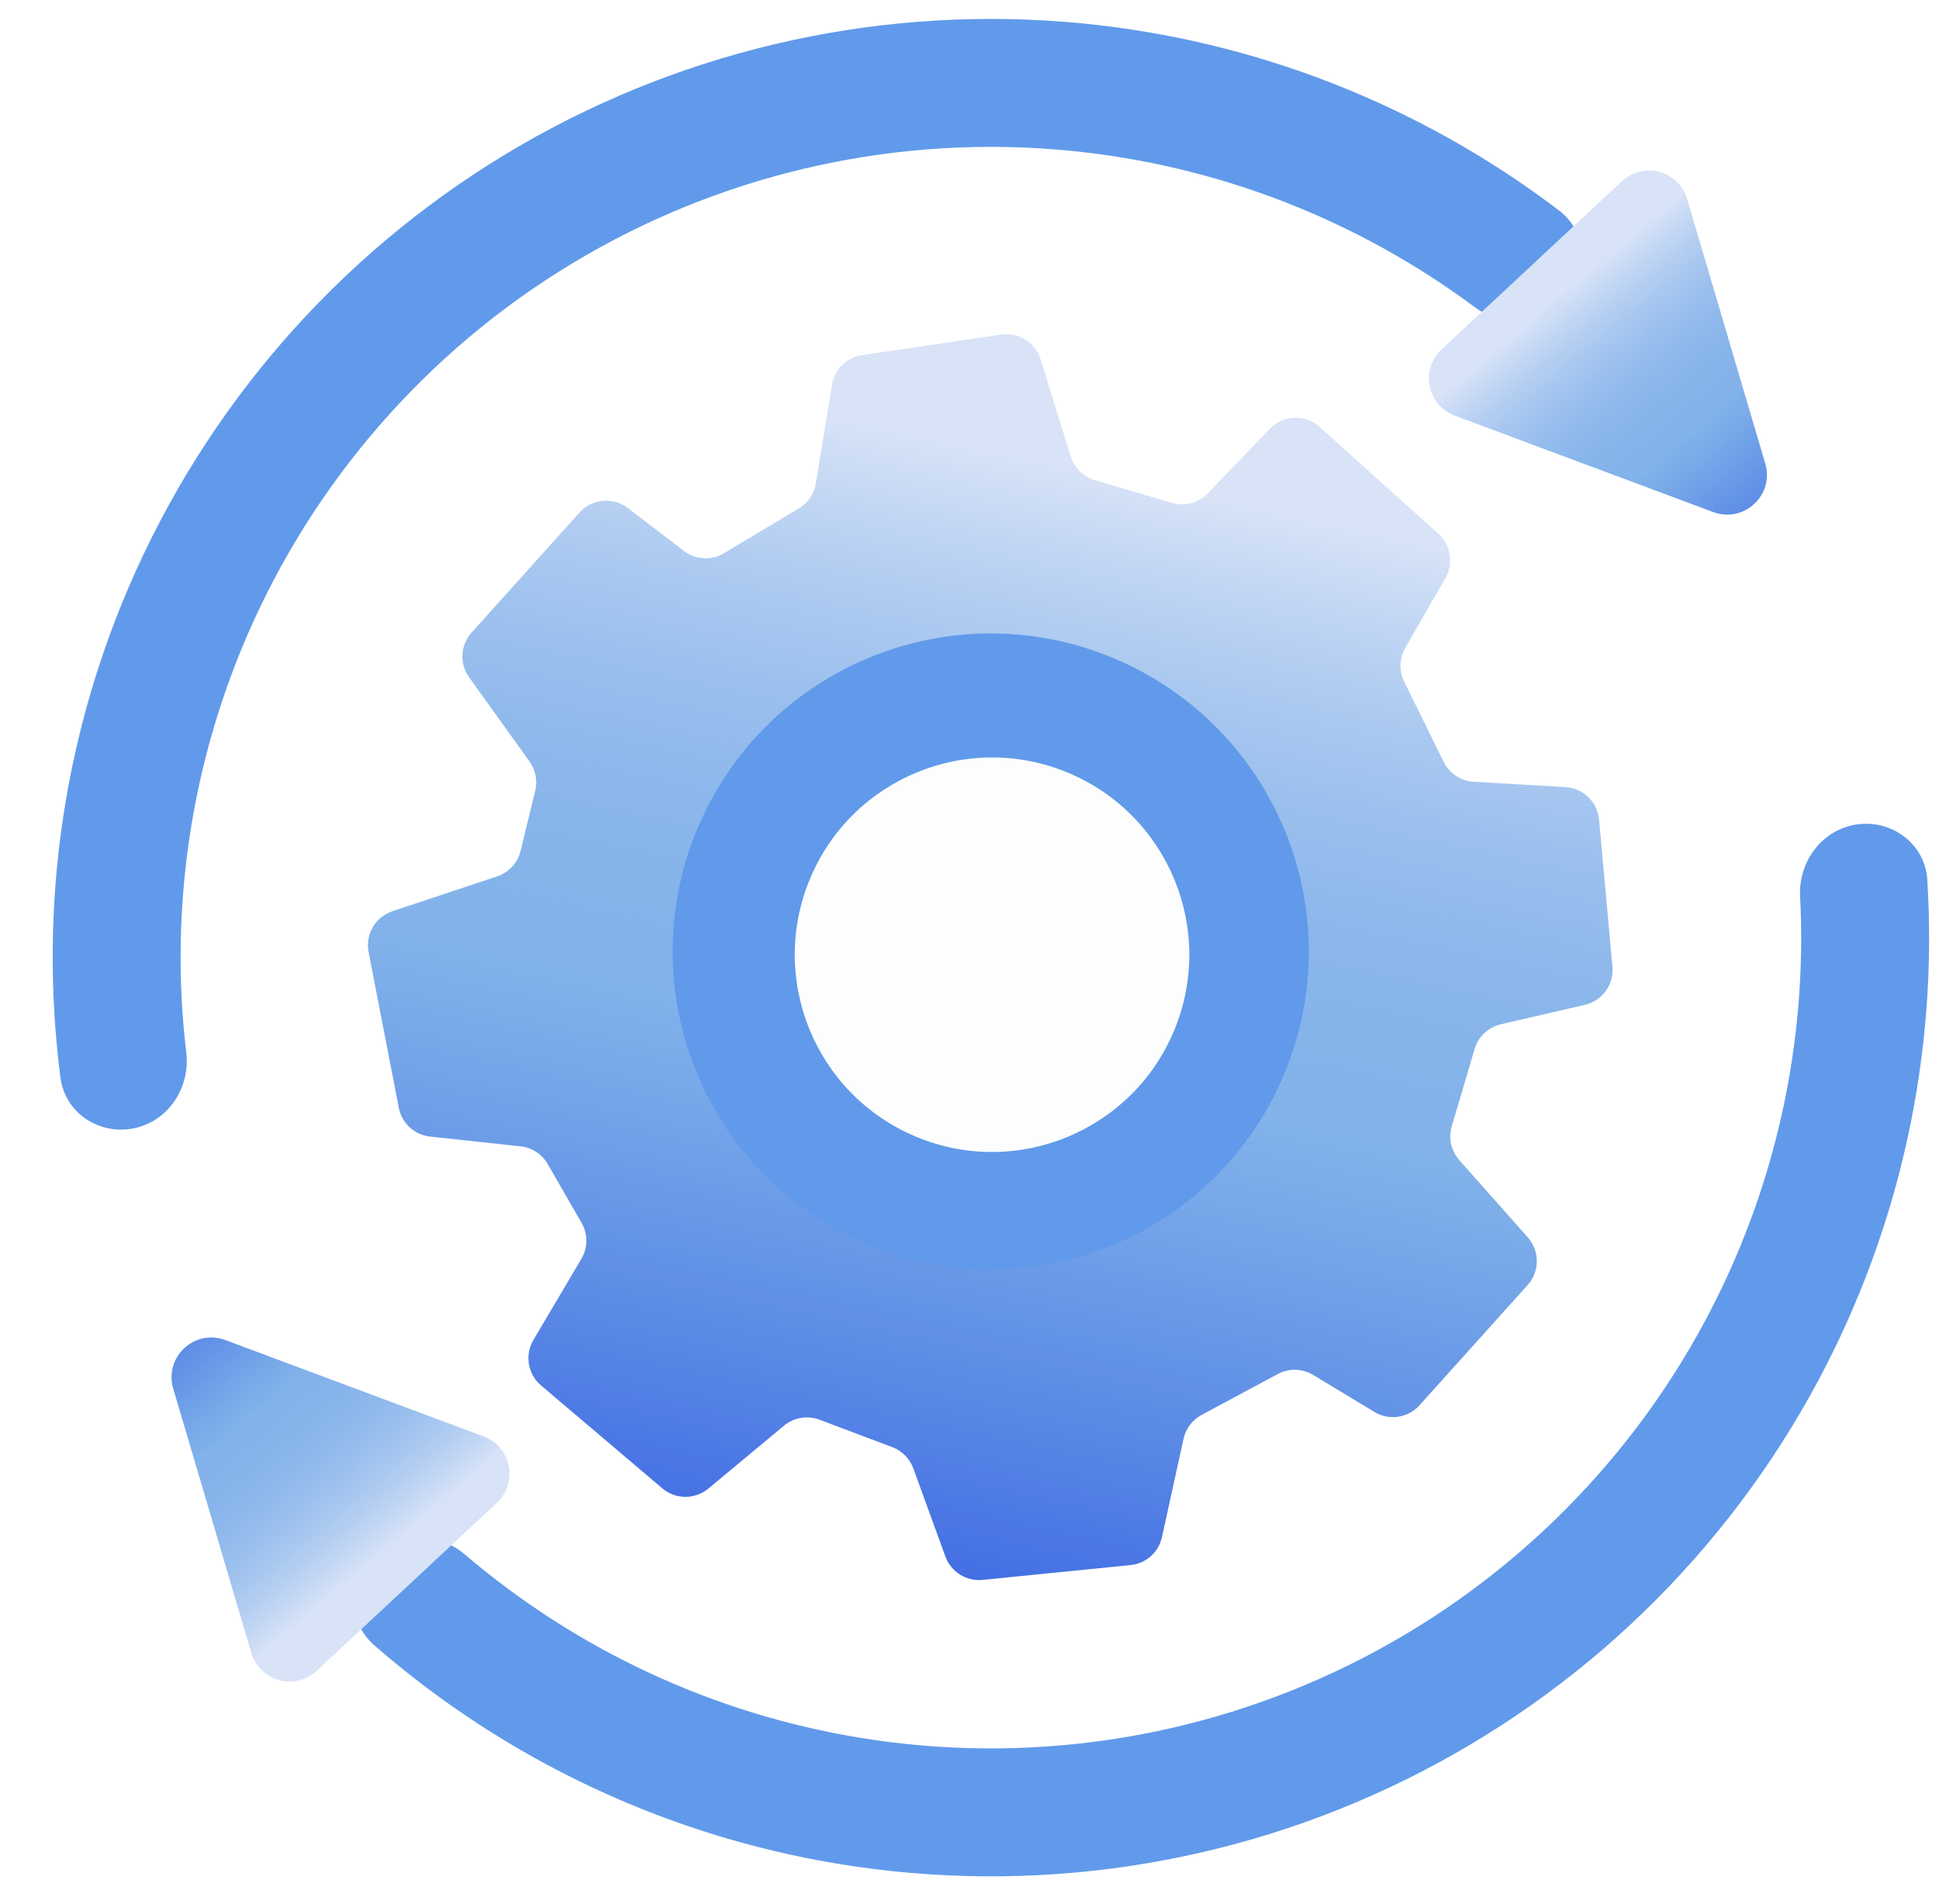
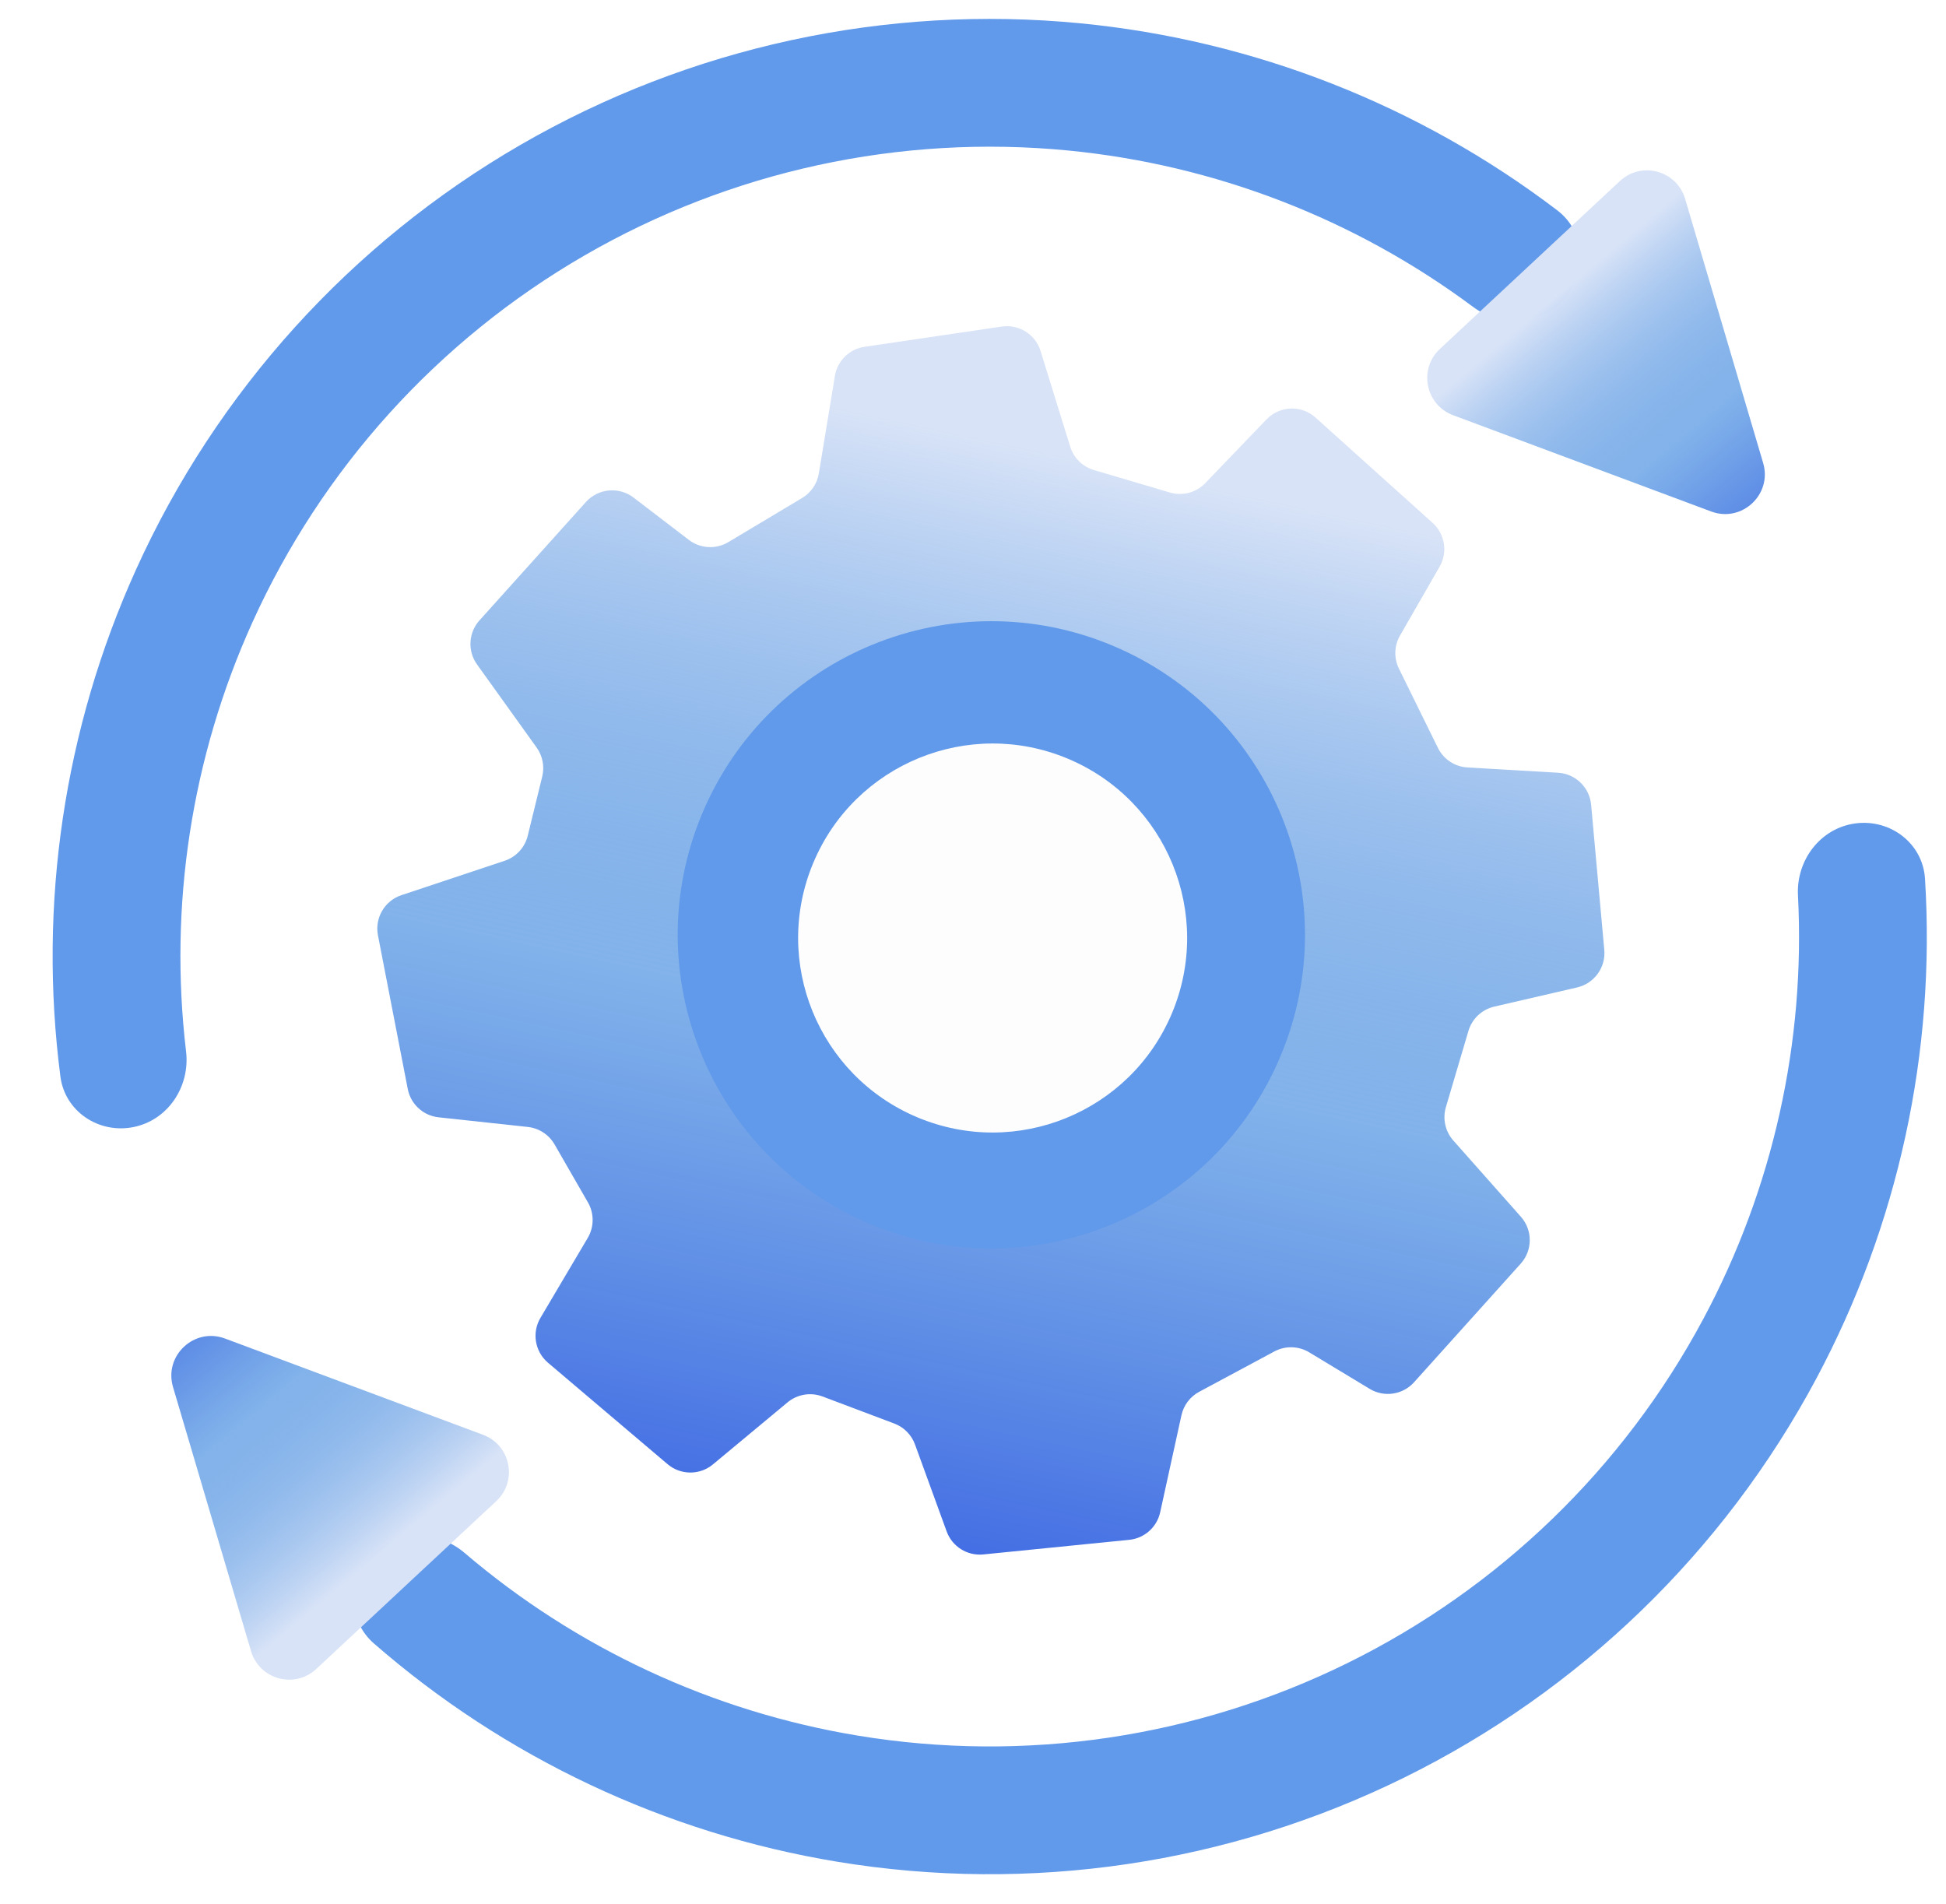
- <svg xmlns="http://www.w3.org/2000/svg" width="111" height="109" viewBox="0 0 111 109" fill="none">
-   <path d="M46.913 81.276L51.082 82.848C51.64 83.058 52.079 83.502 52.283 84.062L54.121 89.111C54.441 89.99 55.317 90.54 56.248 90.447L64.723 89.598C65.604 89.51 66.328 88.865 66.518 88L67.752 82.369C67.88 81.785 68.257 81.286 68.784 81.004L73.148 78.662C73.785 78.32 74.555 78.34 75.174 78.714L78.68 80.832C79.52 81.341 80.603 81.18 81.26 80.45L87.452 73.566C88.148 72.791 88.152 71.618 87.461 70.839L83.539 66.415C83.071 65.886 82.908 65.154 83.108 64.477L84.416 60.053C84.625 59.345 85.199 58.805 85.917 58.639L90.728 57.526C91.724 57.295 92.397 56.365 92.305 55.347L91.54 46.919C91.448 45.91 90.632 45.12 89.621 45.061L84.36 44.754C83.624 44.711 82.968 44.276 82.643 43.614L80.382 39.016C80.081 38.405 80.104 37.683 80.444 37.093L82.743 33.096C83.224 32.258 83.055 31.199 82.337 30.553L75.539 24.439C74.719 23.701 73.46 23.747 72.695 24.543L69.138 28.245C68.608 28.796 67.815 29.006 67.081 28.79L62.668 27.485C62.012 27.291 61.496 26.781 61.294 26.128L59.572 20.573C59.274 19.609 58.317 19.007 57.319 19.154L49.352 20.33C48.471 20.46 47.776 21.144 47.631 22.022L46.699 27.683C46.601 28.277 46.247 28.798 45.73 29.107L41.445 31.67C40.725 32.101 39.816 32.049 39.15 31.539L35.942 29.084C35.094 28.436 33.89 28.547 33.176 29.341L26.996 36.213C26.353 36.928 26.294 37.993 26.854 38.774L30.314 43.598C30.663 44.084 30.781 44.697 30.639 45.278L29.798 48.718C29.631 49.401 29.124 49.951 28.456 50.173L22.463 52.168C21.488 52.492 20.904 53.49 21.1 54.499L22.83 63.422C23.001 64.303 23.727 64.97 24.62 65.067L29.8 65.627C30.45 65.697 31.027 66.074 31.354 66.64L33.292 70.006C33.661 70.645 33.656 71.434 33.28 72.069L30.535 76.712C30.027 77.571 30.212 78.67 30.972 79.315L37.916 85.207C38.674 85.85 39.785 85.855 40.549 85.22L44.883 81.617C45.449 81.147 46.224 81.016 46.913 81.276Z" fill="url(#paint0_linear_901_5988)" />
-   <circle cx="56.648" cy="54.716" r="17.221" transform="rotate(-170.651 56.6478 54.7158)" fill="#FDFDFD" />
-   <path d="M49.669 71.262C40.397 67.371 36.036 56.7 39.928 47.428C43.82 38.157 54.49 33.795 63.761 37.687C73.033 41.578 77.395 52.249 73.504 61.52C69.612 70.792 58.941 75.154 49.669 71.262ZM52.42 65.068C58.17 67.481 64.788 64.776 67.201 59.027C69.615 53.277 66.91 46.659 61.16 44.246C55.41 41.833 48.792 44.537 46.379 50.287C43.966 56.037 46.671 62.654 52.42 65.068Z" fill="#619AEA" />
-   <path d="M89.681 17.129C91.013 15.607 90.866 13.282 89.256 12.057C81.34 6.031 71.883 2.307 61.933 1.337C50.765 0.249 39.537 2.686 29.825 8.306C20.113 13.926 12.405 22.446 7.783 32.671C3.666 41.781 2.182 51.835 3.462 61.702C3.722 63.707 5.664 64.993 7.647 64.597C9.631 64.201 10.902 62.273 10.663 60.264C9.67 51.903 10.97 43.403 14.457 35.688C18.449 26.857 25.105 19.498 33.493 14.645C41.881 9.791 51.578 7.687 61.223 8.627C69.65 9.448 77.667 12.556 84.421 17.584C86.044 18.792 88.349 18.651 89.681 17.129Z" fill="#619AEA" />
-   <path d="M21.336 89.098C19.906 90.528 19.898 92.858 21.422 94.187C28.921 100.726 38.109 105.071 47.972 106.701C59.043 108.529 70.408 106.845 80.473 101.883C90.537 96.922 98.795 88.933 104.087 79.039C108.801 70.223 110.95 60.289 110.33 50.36C110.204 48.341 108.351 46.929 106.346 47.192C104.341 47.456 102.944 49.295 103.049 51.315C103.483 59.724 101.621 68.119 97.628 75.585C93.058 84.13 85.926 91.03 77.234 95.314C68.542 99.599 58.727 101.054 49.166 99.475C40.812 98.095 33.02 94.46 26.614 88.993C25.076 87.681 22.766 87.668 21.336 89.098Z" fill="#619AEA" />
-   <path d="M101.054 26.536C101.587 28.337 99.833 29.971 98.074 29.315L83.284 23.797C81.698 23.206 81.289 21.152 82.527 19.998L92.844 10.377C94.082 9.222 96.102 9.774 96.582 11.397L101.054 26.536Z" fill="url(#paint1_linear_901_5988)" />
-   <path d="M9.916 79.496C9.384 77.695 11.137 76.06 12.897 76.716L27.686 82.234C29.272 82.826 29.681 84.879 28.443 86.034L18.127 95.654C16.889 96.809 14.868 96.257 14.389 94.634L9.916 79.496Z" fill="url(#paint2_linear_901_5988)" />
+ <svg xmlns="http://www.w3.org/2000/svg" width="138" height="135" viewBox="0 0 138 135" fill="none">
+   <path d="M58.329 99.029L63.42 100.949C64.102 101.206 64.638 101.748 64.887 102.432L67.132 108.599C67.523 109.672 68.593 110.344 69.73 110.23L80.081 109.194C81.157 109.086 82.042 108.298 82.273 107.242L83.781 100.364C83.937 99.651 84.397 99.042 85.04 98.697L90.37 95.836C91.149 95.419 92.09 95.443 92.845 95.9L97.127 98.487C98.153 99.108 99.476 98.912 100.278 98.02L107.84 89.612C108.691 88.667 108.696 87.234 107.852 86.282L103.062 80.878C102.49 80.233 102.291 79.338 102.535 78.511L104.133 73.108C104.388 72.244 105.089 71.585 105.966 71.382L111.842 70.022C113.058 69.74 113.881 68.604 113.768 67.361L112.834 57.068C112.722 55.836 111.725 54.87 110.49 54.798L104.065 54.423C103.166 54.371 102.365 53.839 101.967 53.031L99.205 47.416C98.838 46.669 98.867 45.788 99.282 45.066L102.089 40.184C102.677 39.162 102.471 37.868 101.594 37.08L93.291 29.612C92.289 28.71 90.752 28.766 89.817 29.739L85.472 34.26C84.825 34.934 83.857 35.19 82.961 34.925L77.571 33.331C76.77 33.094 76.14 32.473 75.893 31.674L73.79 24.89C73.426 23.713 72.257 22.977 71.038 23.157L61.307 24.593C60.232 24.752 59.382 25.587 59.206 26.66L58.067 33.574C57.948 34.299 57.515 34.935 56.884 35.313L51.65 38.444C50.771 38.969 49.661 38.906 48.848 38.284L44.929 35.285C43.894 34.493 42.423 34.63 41.551 35.599L34.003 43.992C33.218 44.865 33.146 46.166 33.83 47.12L38.056 53.012C38.481 53.605 38.626 54.354 38.453 55.063L37.425 59.264C37.221 60.099 36.602 60.77 35.786 61.042L28.467 63.478C27.276 63.875 26.564 65.093 26.802 66.326L28.916 77.223C29.124 78.3 30.011 79.115 31.101 79.232L37.428 79.916C38.222 80.002 38.927 80.462 39.326 81.154L41.693 85.265C42.143 86.046 42.138 87.009 41.679 87.785L38.325 93.455C37.705 94.504 37.931 95.846 38.859 96.634L47.341 103.83C48.267 104.615 49.623 104.622 50.556 103.846L55.849 99.446C56.541 98.871 57.488 98.712 58.329 99.029Z" fill="url(#paint0_linear_1856_532)" />
+   <circle cx="70.216" cy="66.59" r="21.033" transform="rotate(-170.651 70.2159 66.5904)" fill="#FDFDFD" />
+   <path d="M61.696 86.797C50.372 82.044 45.044 69.011 49.797 57.688C54.55 46.364 67.584 41.036 78.908 45.789C90.231 50.542 95.558 63.576 90.805 74.9C86.052 86.223 73.019 91.55 61.696 86.797ZM65.055 79.234C72.077 82.181 80.161 78.877 83.108 71.855C86.056 64.832 82.752 56.749 75.729 53.802C68.707 50.855 60.624 54.158 57.677 61.18C54.729 68.203 58.032 76.286 65.055 79.234Z" fill="#619AEA" />
+   <path d="M110.962 21.193C112.61 19.31 112.428 16.433 110.437 14.918C100.642 7.462 88.941 2.854 76.63 1.654C62.813 0.308 48.92 3.323 36.903 10.277C24.887 17.23 15.35 27.772 9.631 40.423C4.537 51.694 2.701 64.135 4.284 76.343C4.606 78.824 7.009 80.415 9.463 79.925C11.917 79.435 13.49 77.049 13.195 74.564C11.966 64.218 13.574 53.701 17.889 44.156C22.827 33.23 31.064 24.125 41.442 18.12C51.82 12.115 63.818 9.511 75.752 10.673C86.178 11.689 96.097 15.536 104.455 21.757C106.462 23.251 109.315 23.076 110.962 21.193Z" fill="#619AEA" />
+   <path d="M26.4 110.24C24.631 112.009 24.621 114.891 26.507 116.536C35.784 124.627 47.152 130.003 59.356 132.019C73.054 134.282 87.116 132.198 99.569 126.059C112.021 119.92 122.239 110.036 128.786 97.793C134.619 86.886 137.279 74.595 136.511 62.309C136.355 59.812 134.063 58.064 131.582 58.39C129.101 58.716 127.373 60.992 127.502 63.491C128.04 73.896 125.736 84.282 120.795 93.52C115.141 104.093 106.317 112.63 95.562 117.931C84.808 123.233 72.663 125.033 60.833 123.079C50.498 121.371 40.856 116.874 32.931 110.11C31.027 108.486 28.17 108.471 26.4 110.24Z" fill="#619AEA" />
+   <path d="M125.033 32.832C125.692 35.061 123.523 37.084 121.346 36.271L103.047 29.444C101.084 28.712 100.578 26.171 102.11 24.743L114.875 12.839C116.407 11.411 118.906 12.093 119.5 14.102L125.033 32.832Z" fill="url(#paint1_linear_1856_532)" />
+   <path d="M12.269 98.359C11.611 96.131 13.78 94.108 15.957 94.92L34.256 101.747C36.218 102.479 36.725 105.02 35.193 106.449L22.428 118.352C20.896 119.781 18.397 119.098 17.803 117.09L12.269 98.359Z" fill="url(#paint2_linear_1856_532)" />
  <defs>
-     <linearGradient id="paint0_linear_901_5988" x1="100.725" y1="118.688" x2="117.864" y2="38.884" gradientUnits="userSpaceOnUse">
+     <linearGradient id="paint0_linear_1856_532" x1="124.052" y1="144.722" x2="144.984" y2="47.254" gradientUnits="userSpaceOnUse">
      <stop stop-color="#1E3AE1" />
      <stop offset="0.581" stop-color="#1D74D9" stop-opacity="0.55" />
      <stop offset="1" stop-color="#D8E3F7" />
    </linearGradient>
-     <linearGradient id="paint1_linear_901_5988" x1="119.327" y1="25.378" x2="102.69" y2="5.607" gradientUnits="userSpaceOnUse">
+     <linearGradient id="paint1_linear_1856_532" x1="147.642" y1="31.4" x2="127.057" y2="6.937" gradientUnits="userSpaceOnUse">
      <stop stop-color="#1E3AE1" />
      <stop offset="0.581" stop-color="#1D74D9" stop-opacity="0.55" />
      <stop offset="1" stop-color="#D8E3F7" />
    </linearGradient>
-     <linearGradient id="paint2_linear_901_5988" x1="-8.356" y1="80.653" x2="8.281" y2="100.425" gradientUnits="userSpaceOnUse">
+     <linearGradient id="paint2_linear_1856_532" x1="-10.339" y1="99.791" x2="10.246" y2="124.254" gradientUnits="userSpaceOnUse">
      <stop stop-color="#1E3AE1" />
      <stop offset="0.581" stop-color="#1D74D9" stop-opacity="0.55" />
      <stop offset="1" stop-color="#D8E3F7" />
    </linearGradient>
  </defs>
</svg>
